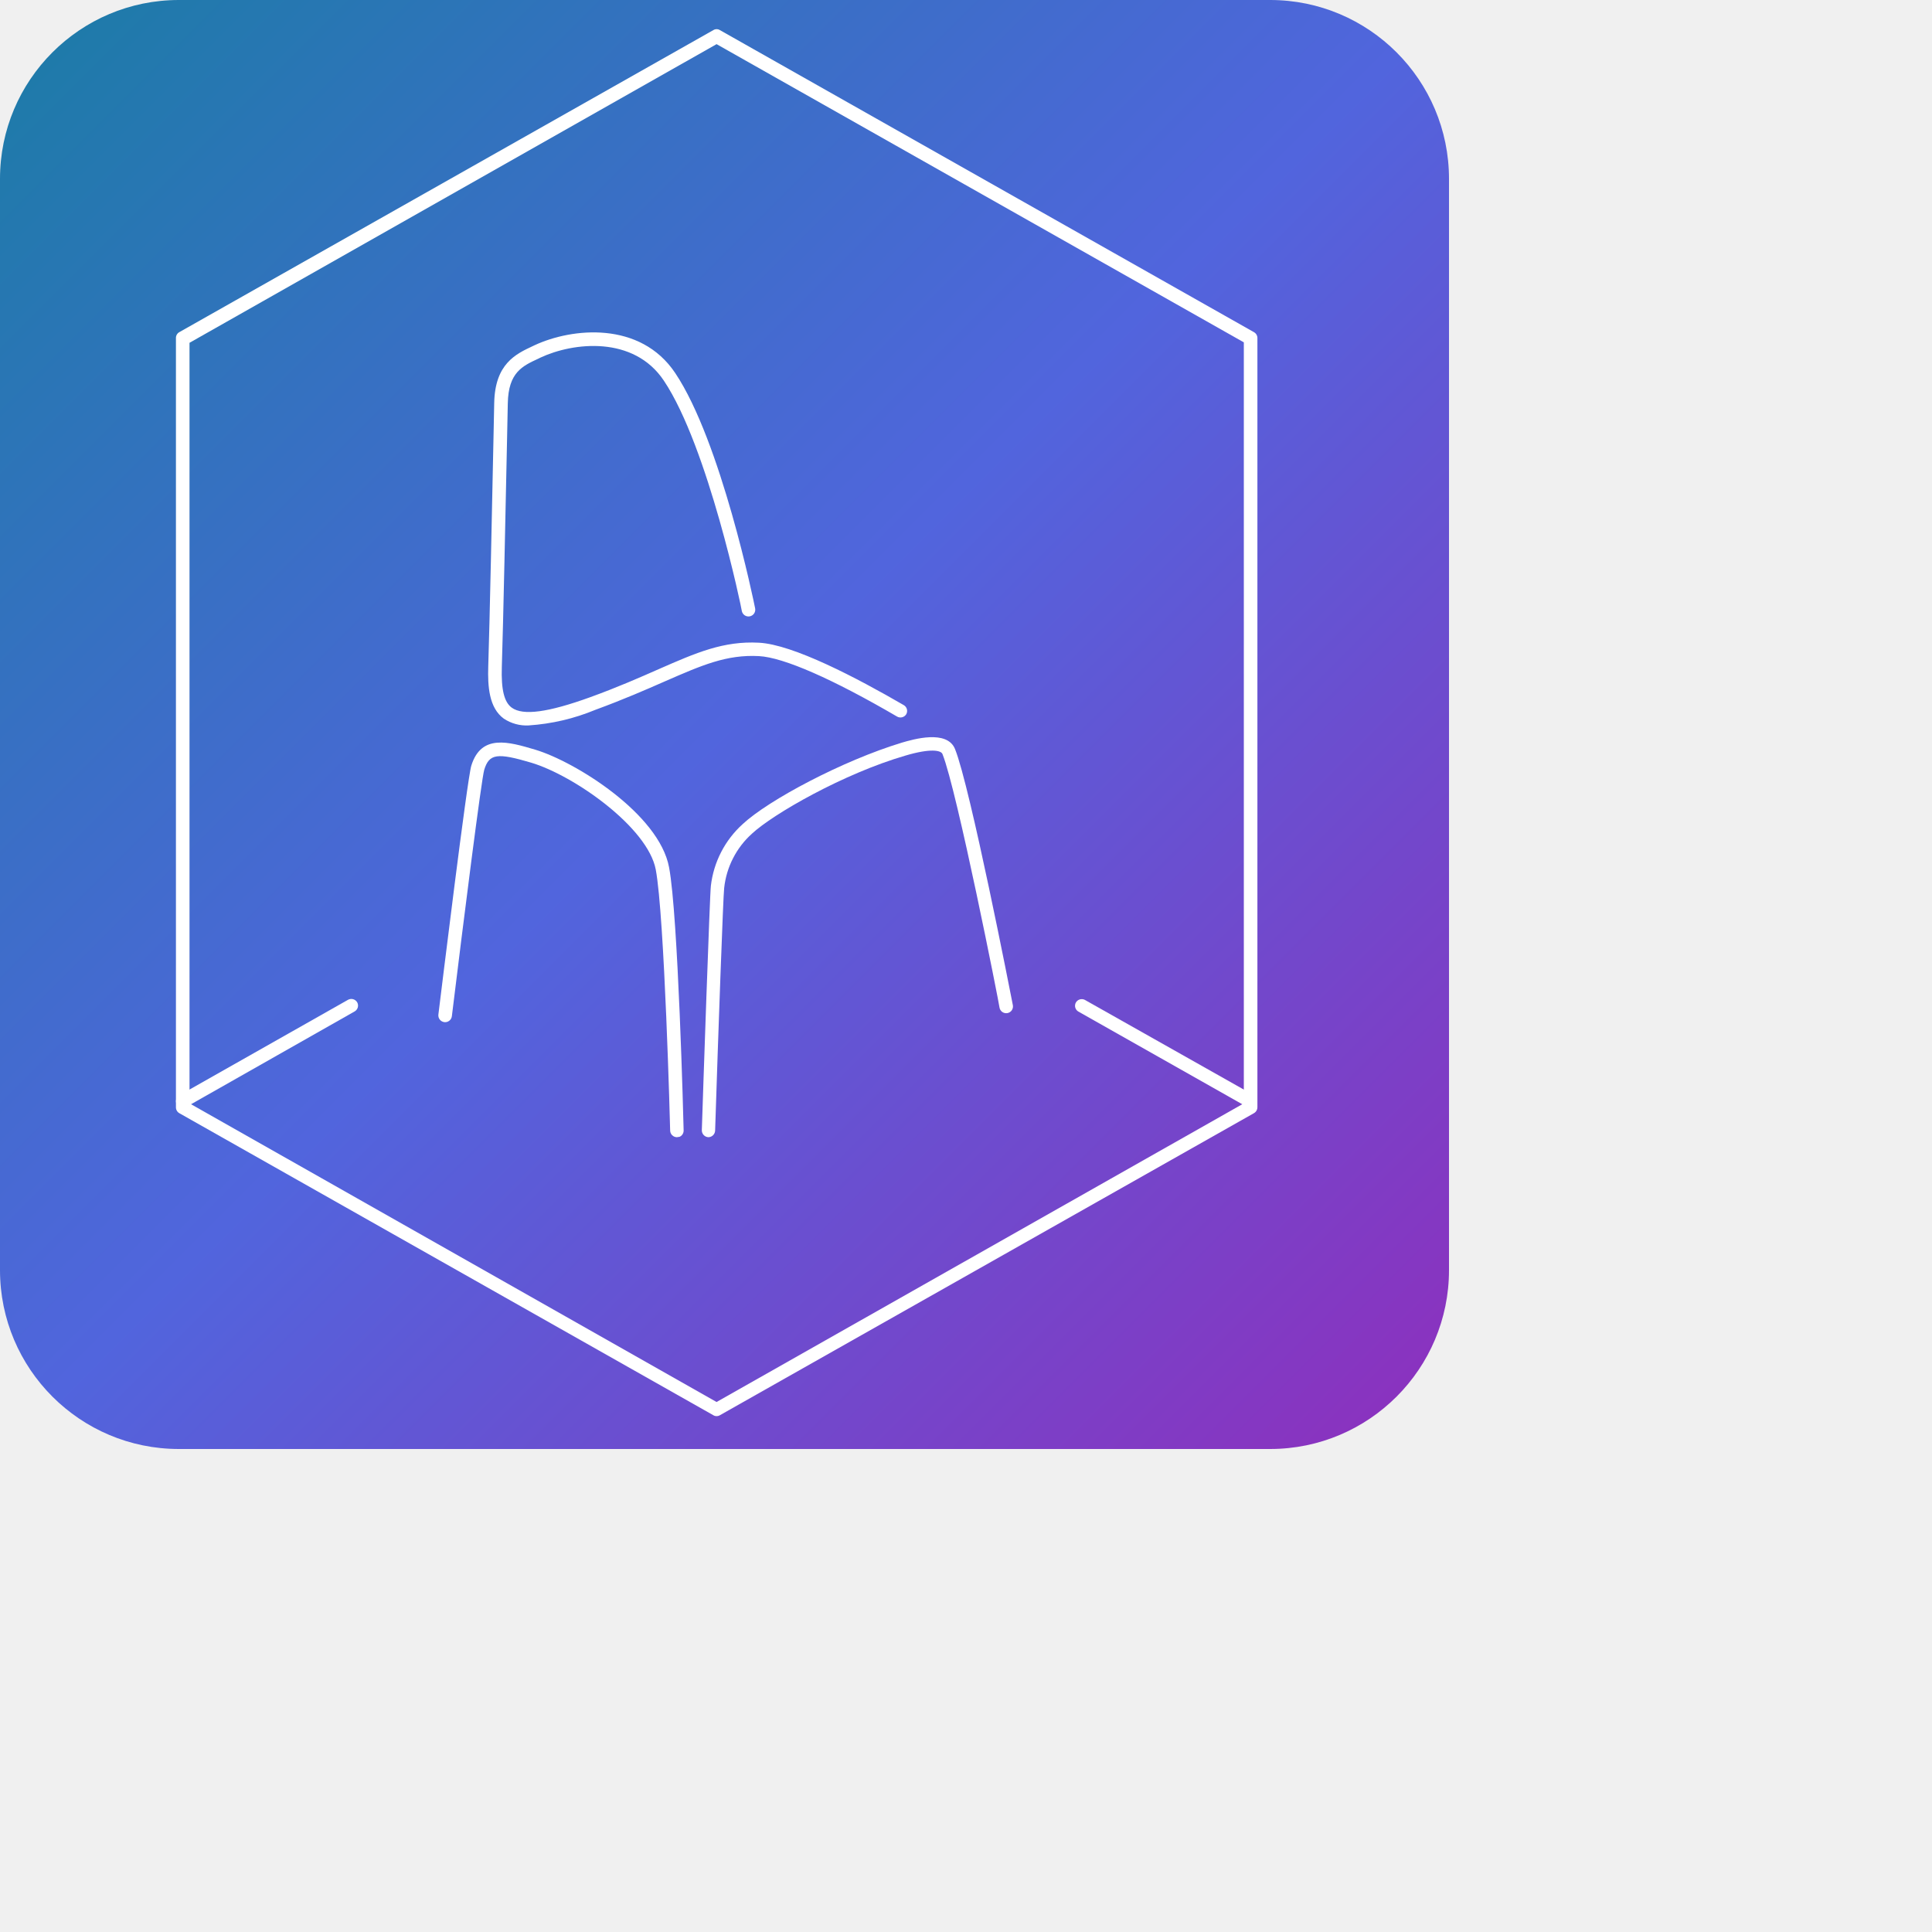
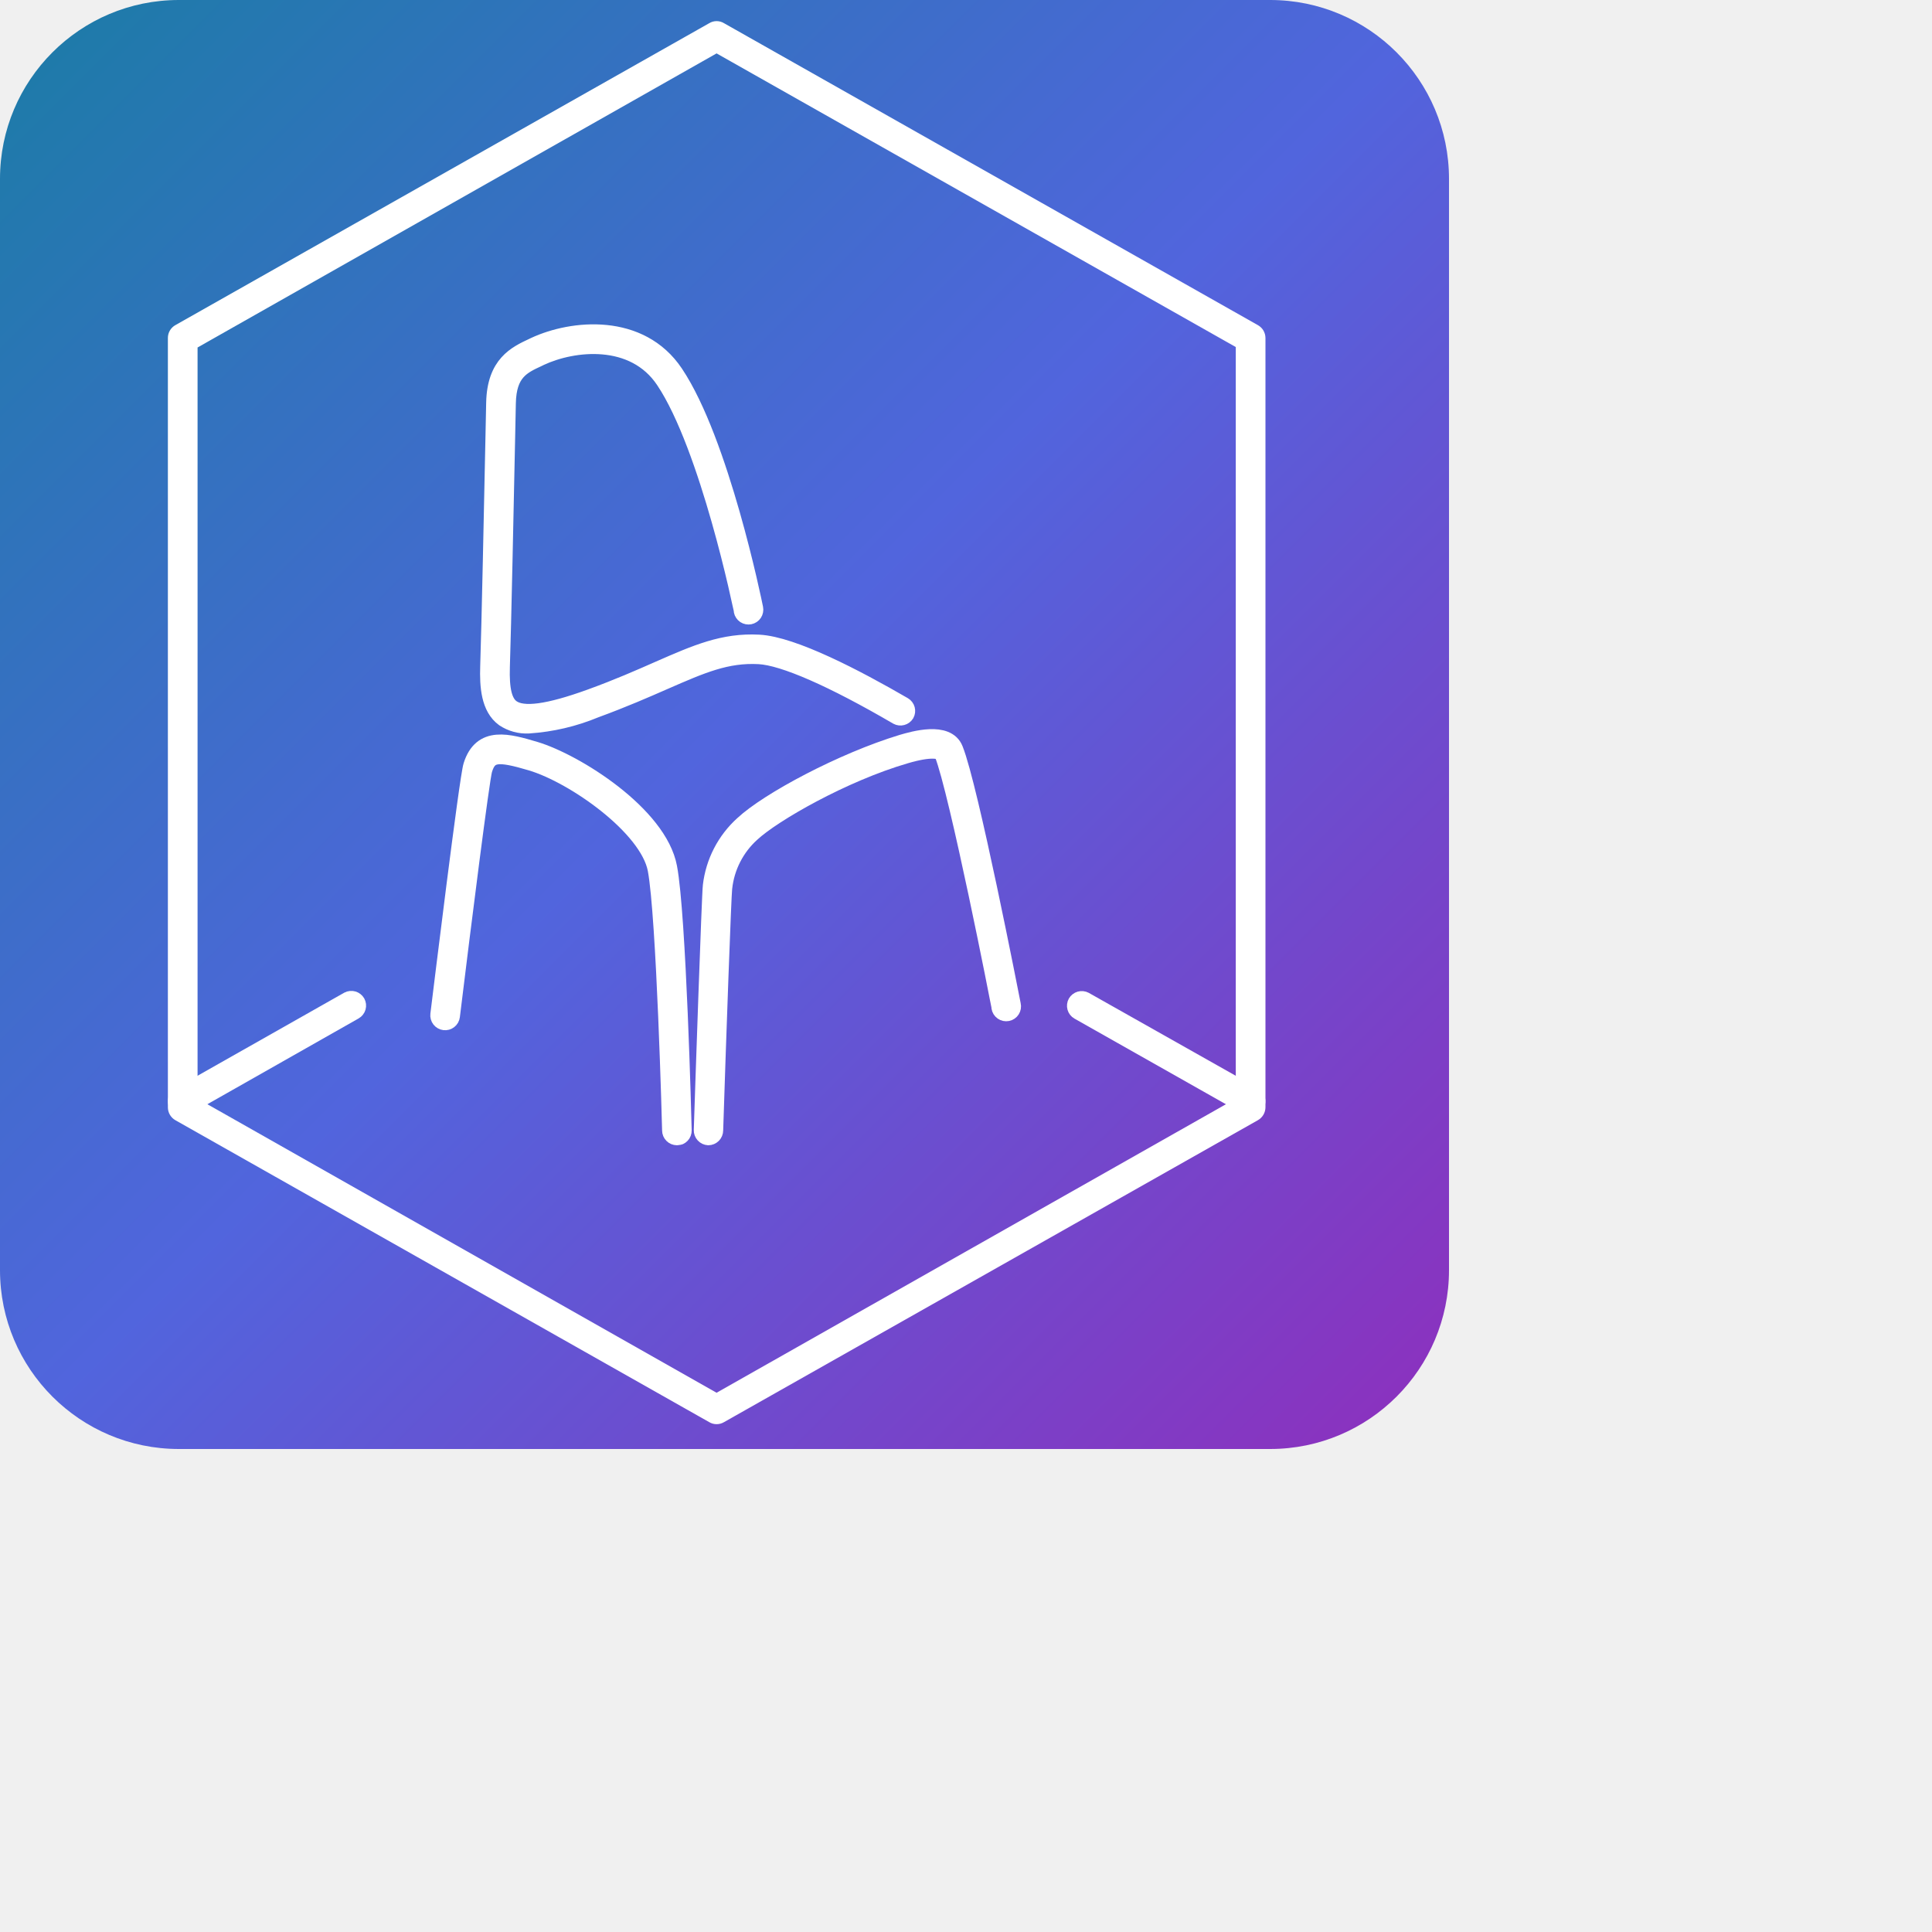
<svg xmlns="http://www.w3.org/2000/svg" width="1080" height="1080" preserveAspectRatio="xMidYMid meet">
  <defs>
    <linearGradient id="bg" x1="0" y1="0" x2="1" y2="1">
      <stop offset="0%" stop-color="#1b7ca6" />
      <stop offset="50%" stop-color="#5165dd" />
      <stop offset="100%" stop-color="#8e2fbd" />
    </linearGradient>
  </defs>
  <rect width="810" height="810" rx="100" ry="100" fill="url(#bg)" />
-   <g id="icon" transform="       scale(1.5)       translate(-142.5 -127)">
+   <g id="icon" transform="       scale(1.5)       translate(-142.5 -127)" stroke="#ffffff" stroke-width="6" stroke-linejoin="round" stroke-linecap="round">
    <path fill="#ffffff" fill-rule="nonzero" d="M409.547 654.746 C409.109 654.75 408.707 654.637 408.332 654.406 L209.348 541.863 C208.945 541.637 208.633 541.324 208.402 540.926 C208.172 540.527 208.062 540.098 208.066 539.637 L208.066 252.961 C208.059 252.508 208.172 252.082 208.402 251.688 C208.633 251.293 208.945 250.988 209.348 250.77 L408.332 138.227 C408.711 137.988 409.121 137.871 409.562 137.871 C410.008 137.871 410.418 137.988 410.797 138.227 L609.781 250.77 C610.184 250.988 610.504 251.293 610.742 251.684 C610.977 252.078 611.094 252.504 611.098 252.961 L611.098 539.637 C611.094 540.098 610.977 540.531 610.742 540.93 C610.504 541.328 610.184 541.637 609.781 541.863 L410.797 654.406 C410.41 654.641 409.996 654.754 409.547 654.746 Z        M213.125 538.188 L409.547 649.484 L606.039 538.188 L606.039 254.582 L409.547 143.453 L213.125 254.75 Z" />
    <path fill="#ffffff" fill-rule="nonzero" d="M608.535 539.906 C608.098 539.91 607.691 539.797 607.32 539.57 L544.387 503.988 C544.102 503.824 543.859 503.613 543.656 503.355 C543.457 503.098 543.312 502.812 543.223 502.496 C543.133 502.18 543.109 501.859 543.148 501.535 C543.184 501.207 543.281 500.902 543.441 500.617 C543.605 500.332 543.816 500.09 544.074 499.887 C544.328 499.684 544.617 499.539 544.93 499.445 C545.246 499.355 545.566 499.324 545.891 499.359 C546.215 499.391 546.523 499.484 546.812 499.637 L609.816 535.184 C610.055 535.324 610.27 535.496 610.453 535.707 C610.637 535.914 610.781 536.148 610.887 536.402 C610.996 536.66 611.059 536.926 611.078 537.203 C611.098 537.48 611.07 537.754 611 538.023 C610.93 538.293 610.816 538.543 610.66 538.773 C610.508 539.008 610.32 539.207 610.102 539.379 C609.883 539.547 609.641 539.68 609.379 539.77 C609.117 539.859 608.844 539.906 608.566 539.906 Z" />
    <path fill="#ffffff" fill-rule="nonzero" d="M210.594 539.906 C210.316 539.906 210.047 539.859 209.785 539.77 C209.52 539.68 209.281 539.547 209.059 539.379 C208.84 539.207 208.652 539.008 208.5 538.773 C208.348 538.543 208.234 538.293 208.164 538.023 C208.094 537.754 208.066 537.48 208.086 537.203 C208.105 536.926 208.168 536.66 208.273 536.402 C208.383 536.148 208.527 535.914 208.711 535.707 C208.895 535.496 209.105 535.324 209.348 535.184 L272.246 499.57 C272.535 499.418 272.844 499.324 273.172 499.293 C273.496 499.258 273.816 499.289 274.129 499.379 C274.445 499.469 274.73 499.617 274.988 499.82 C275.246 500.02 275.457 500.266 275.621 500.547 C275.777 500.836 275.875 501.141 275.914 501.465 C275.953 501.793 275.926 502.113 275.84 502.43 C275.75 502.742 275.605 503.031 275.402 503.289 C275.203 503.547 274.961 503.758 274.676 503.922 L211.844 539.57 C211.461 539.805 211.043 539.918 210.594 539.906 Z" />
    <path fill="#ffffff" fill-rule="nonzero" d="M339.531 397.344 C337.891 397.434 336.277 397.262 334.691 396.828 C333.105 396.395 331.625 395.727 330.258 394.816 C324.727 390.801 324.219 382.742 324.457 375.355 C324.961 360.145 325.906 314.648 326.41 290.195 L326.68 277.109 C326.984 262.539 334.742 258.934 341.016 255.996 L341.723 255.66 C355.688 249.152 381.117 246.555 394.133 266.016 C411.199 291.512 423.41 351.141 423.914 353.703 C423.98 354.031 423.984 354.359 423.918 354.691 C423.855 355.02 423.73 355.324 423.547 355.605 C423.363 355.883 423.129 356.117 422.852 356.305 C422.574 356.492 422.27 356.621 421.941 356.688 C421.613 356.754 421.285 356.758 420.953 356.691 C420.625 356.629 420.32 356.504 420.039 356.32 C419.762 356.133 419.527 355.902 419.34 355.625 C419.152 355.348 419.023 355.043 418.957 354.715 C418.957 354.109 406.41 293.535 389.918 268.883 C378.688 252.02 356.191 254.516 343.883 260.281 L343.141 260.652 C337.137 263.418 331.977 265.812 331.742 277.246 L331.473 290.332 C330.965 314.781 330.02 360.312 329.516 375.559 C329.246 384.023 330.391 388.676 333.223 390.734 C337.406 393.77 346.715 392.523 362.465 386.824 C372.785 383.078 380.879 379.504 387.996 376.367 C401.992 370.23 412.109 365.812 425.363 366.52 C438.078 367.195 461.656 379.539 479.328 389.789 C479.609 389.957 479.848 390.168 480.047 390.43 C480.246 390.688 480.387 390.977 480.473 391.289 C480.555 391.605 480.578 391.926 480.539 392.25 C480.496 392.574 480.398 392.879 480.238 393.164 C480.07 393.441 479.855 393.68 479.594 393.875 C479.336 394.07 479.047 394.211 478.734 394.293 C478.422 394.379 478.102 394.402 477.777 394.363 C477.457 394.324 477.152 394.23 476.867 394.074 C452.785 380.012 434.473 371.984 425.332 371.512 C413.293 370.871 404.117 374.883 390.289 380.922 C383.07 384.09 374.91 387.664 364.422 391.512 C356.445 394.82 348.148 396.766 339.531 397.344 Z" />
    <path fill="#ffffff" fill-rule="nonzero" d="M394.742 550.801 C394.41 550.797 394.094 550.73 393.793 550.602 C393.488 550.473 393.219 550.293 392.988 550.059 C392.754 549.828 392.574 549.559 392.445 549.254 C392.316 548.949 392.25 548.633 392.246 548.305 C392.246 547.527 390.156 468.375 386.883 451.07 C383.914 435.355 356.531 416.062 340.508 411.242 C327.793 407.465 324.828 407.867 322.973 413.836 C321.926 417.211 315.18 470.633 310.898 505.707 C310.855 506.043 310.754 506.355 310.59 506.648 C310.426 506.938 310.211 507.188 309.945 507.395 C309.684 507.602 309.391 507.75 309.066 507.844 C308.742 507.934 308.414 507.957 308.082 507.918 C307.75 507.879 307.434 507.773 307.145 507.609 C306.852 507.445 306.602 507.23 306.395 506.965 C306.188 506.703 306.039 506.41 305.949 506.086 C305.855 505.762 305.832 505.434 305.871 505.102 C306.984 496.098 316.633 417.109 318.148 412.32 C321.859 400.414 332.078 403.449 341.961 406.383 C356.934 410.871 388.133 430.328 391.84 450.227 C395.215 467.902 397.203 545 397.27 548.27 C397.281 548.605 397.227 548.93 397.105 549.246 C396.984 549.559 396.809 549.836 396.578 550.078 C396.348 550.324 396.078 550.512 395.773 550.648 Z" />
    <path fill="#ffffff" fill-rule="nonzero" d="M406.477 550.801 C406.145 550.781 405.824 550.703 405.523 550.562 C405.219 550.418 404.957 550.227 404.73 549.98 C404.504 549.734 404.328 549.453 404.211 549.141 C404.094 548.828 404.039 548.504 404.051 548.168 C404.523 533.465 407.02 460.008 407.422 457.109 C407.68 454.914 408.129 452.758 408.773 450.645 C409.418 448.527 410.246 446.488 411.262 444.523 C412.273 442.562 413.457 440.703 414.805 438.953 C416.156 437.203 417.652 435.586 419.293 434.105 C428.805 425.238 456.395 410.5 478.621 403.754 C482.801 402.539 495.484 398.797 498.418 406.18 C504.051 420.109 519.293 498.152 519.934 501.457 C520.016 501.793 520.031 502.133 519.973 502.473 C519.918 502.816 519.797 503.133 519.613 503.422 C519.426 503.715 519.191 503.957 518.906 504.152 C518.621 504.348 518.309 504.48 517.969 504.547 C517.629 504.613 517.289 504.609 516.953 504.539 C516.613 504.465 516.305 504.332 516.02 504.133 C515.738 503.934 515.508 503.688 515.324 503.391 C515.145 503.098 515.027 502.777 514.977 502.438 C514.977 501.629 499.16 421.492 493.73 408.004 C493.156 406.586 489.242 405.844 480.07 408.543 C456.832 415.289 430.594 430.363 422.734 437.684 C421.289 438.98 419.977 440.398 418.789 441.938 C417.605 443.477 416.57 445.113 415.688 446.844 C414.801 448.57 414.082 450.367 413.523 452.227 C412.969 454.09 412.59 455.988 412.379 457.918 C412.008 460.648 410.121 513.43 409.008 548.238 C409.008 548.574 408.945 548.898 408.816 549.211 C408.688 549.523 408.504 549.797 408.27 550.039 C408.031 550.277 407.758 550.465 407.449 550.598 C407.141 550.727 406.816 550.797 406.477 550.801 Z" />
  </g>
</svg>
